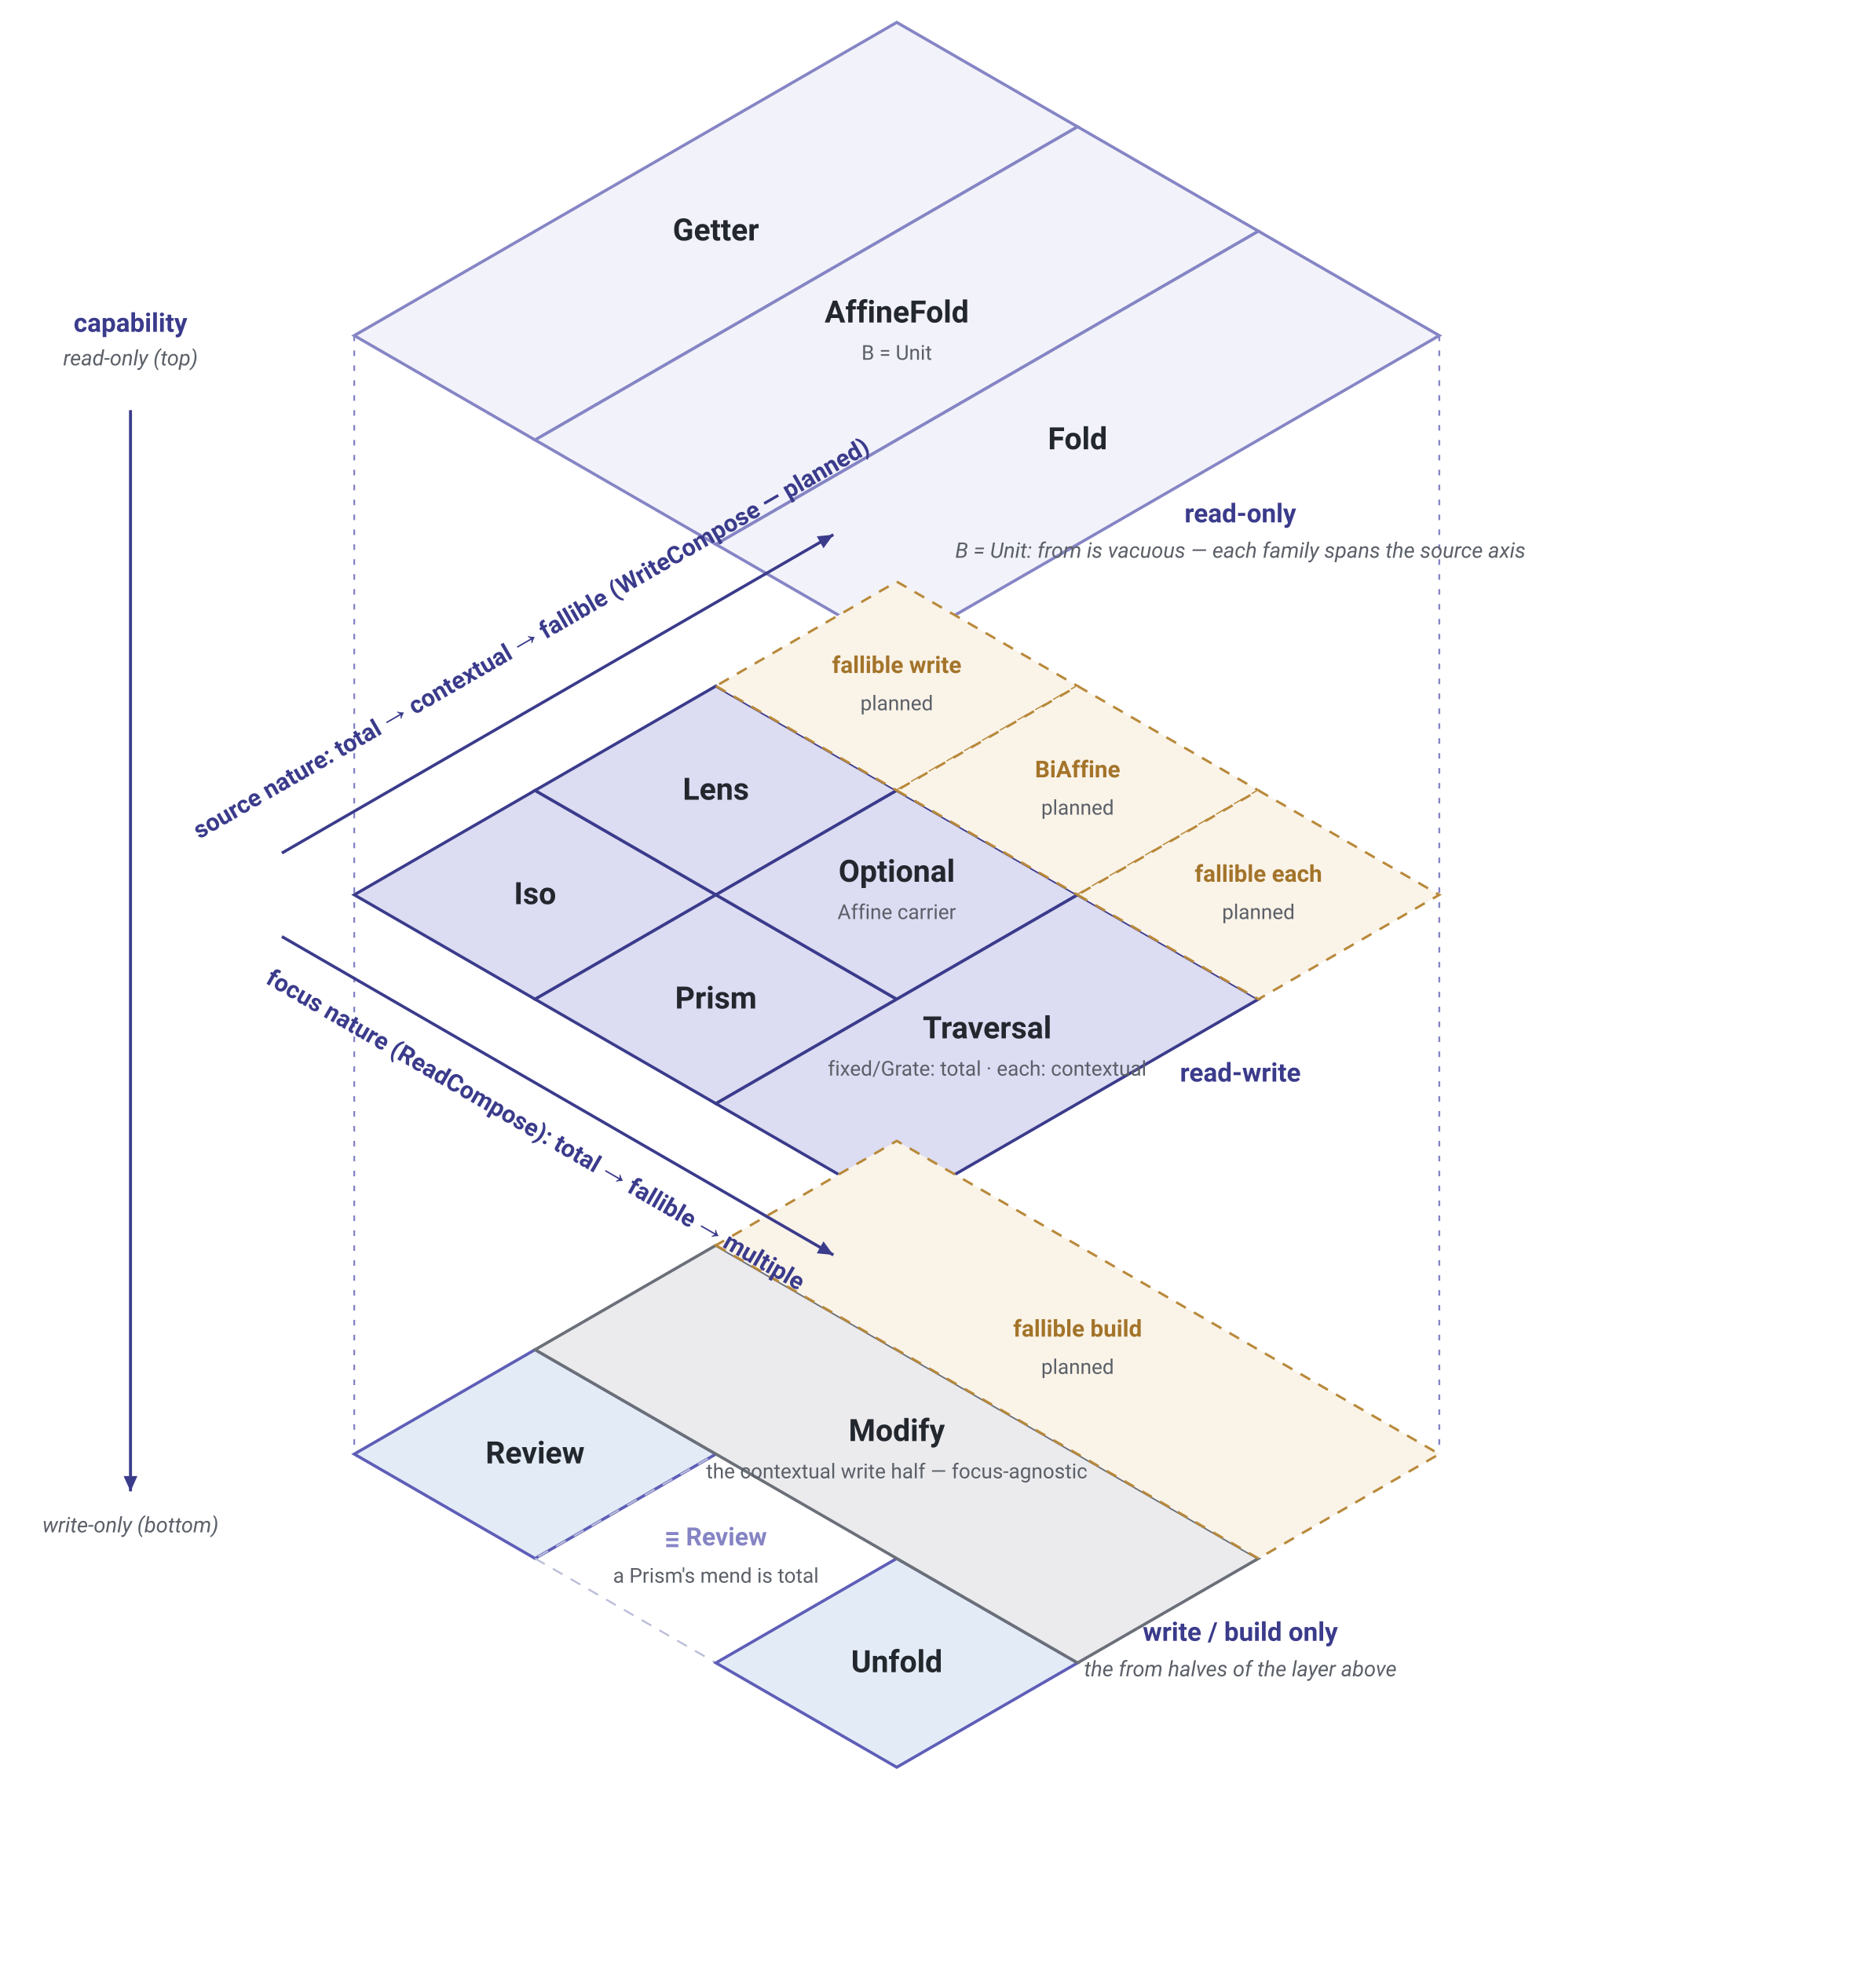
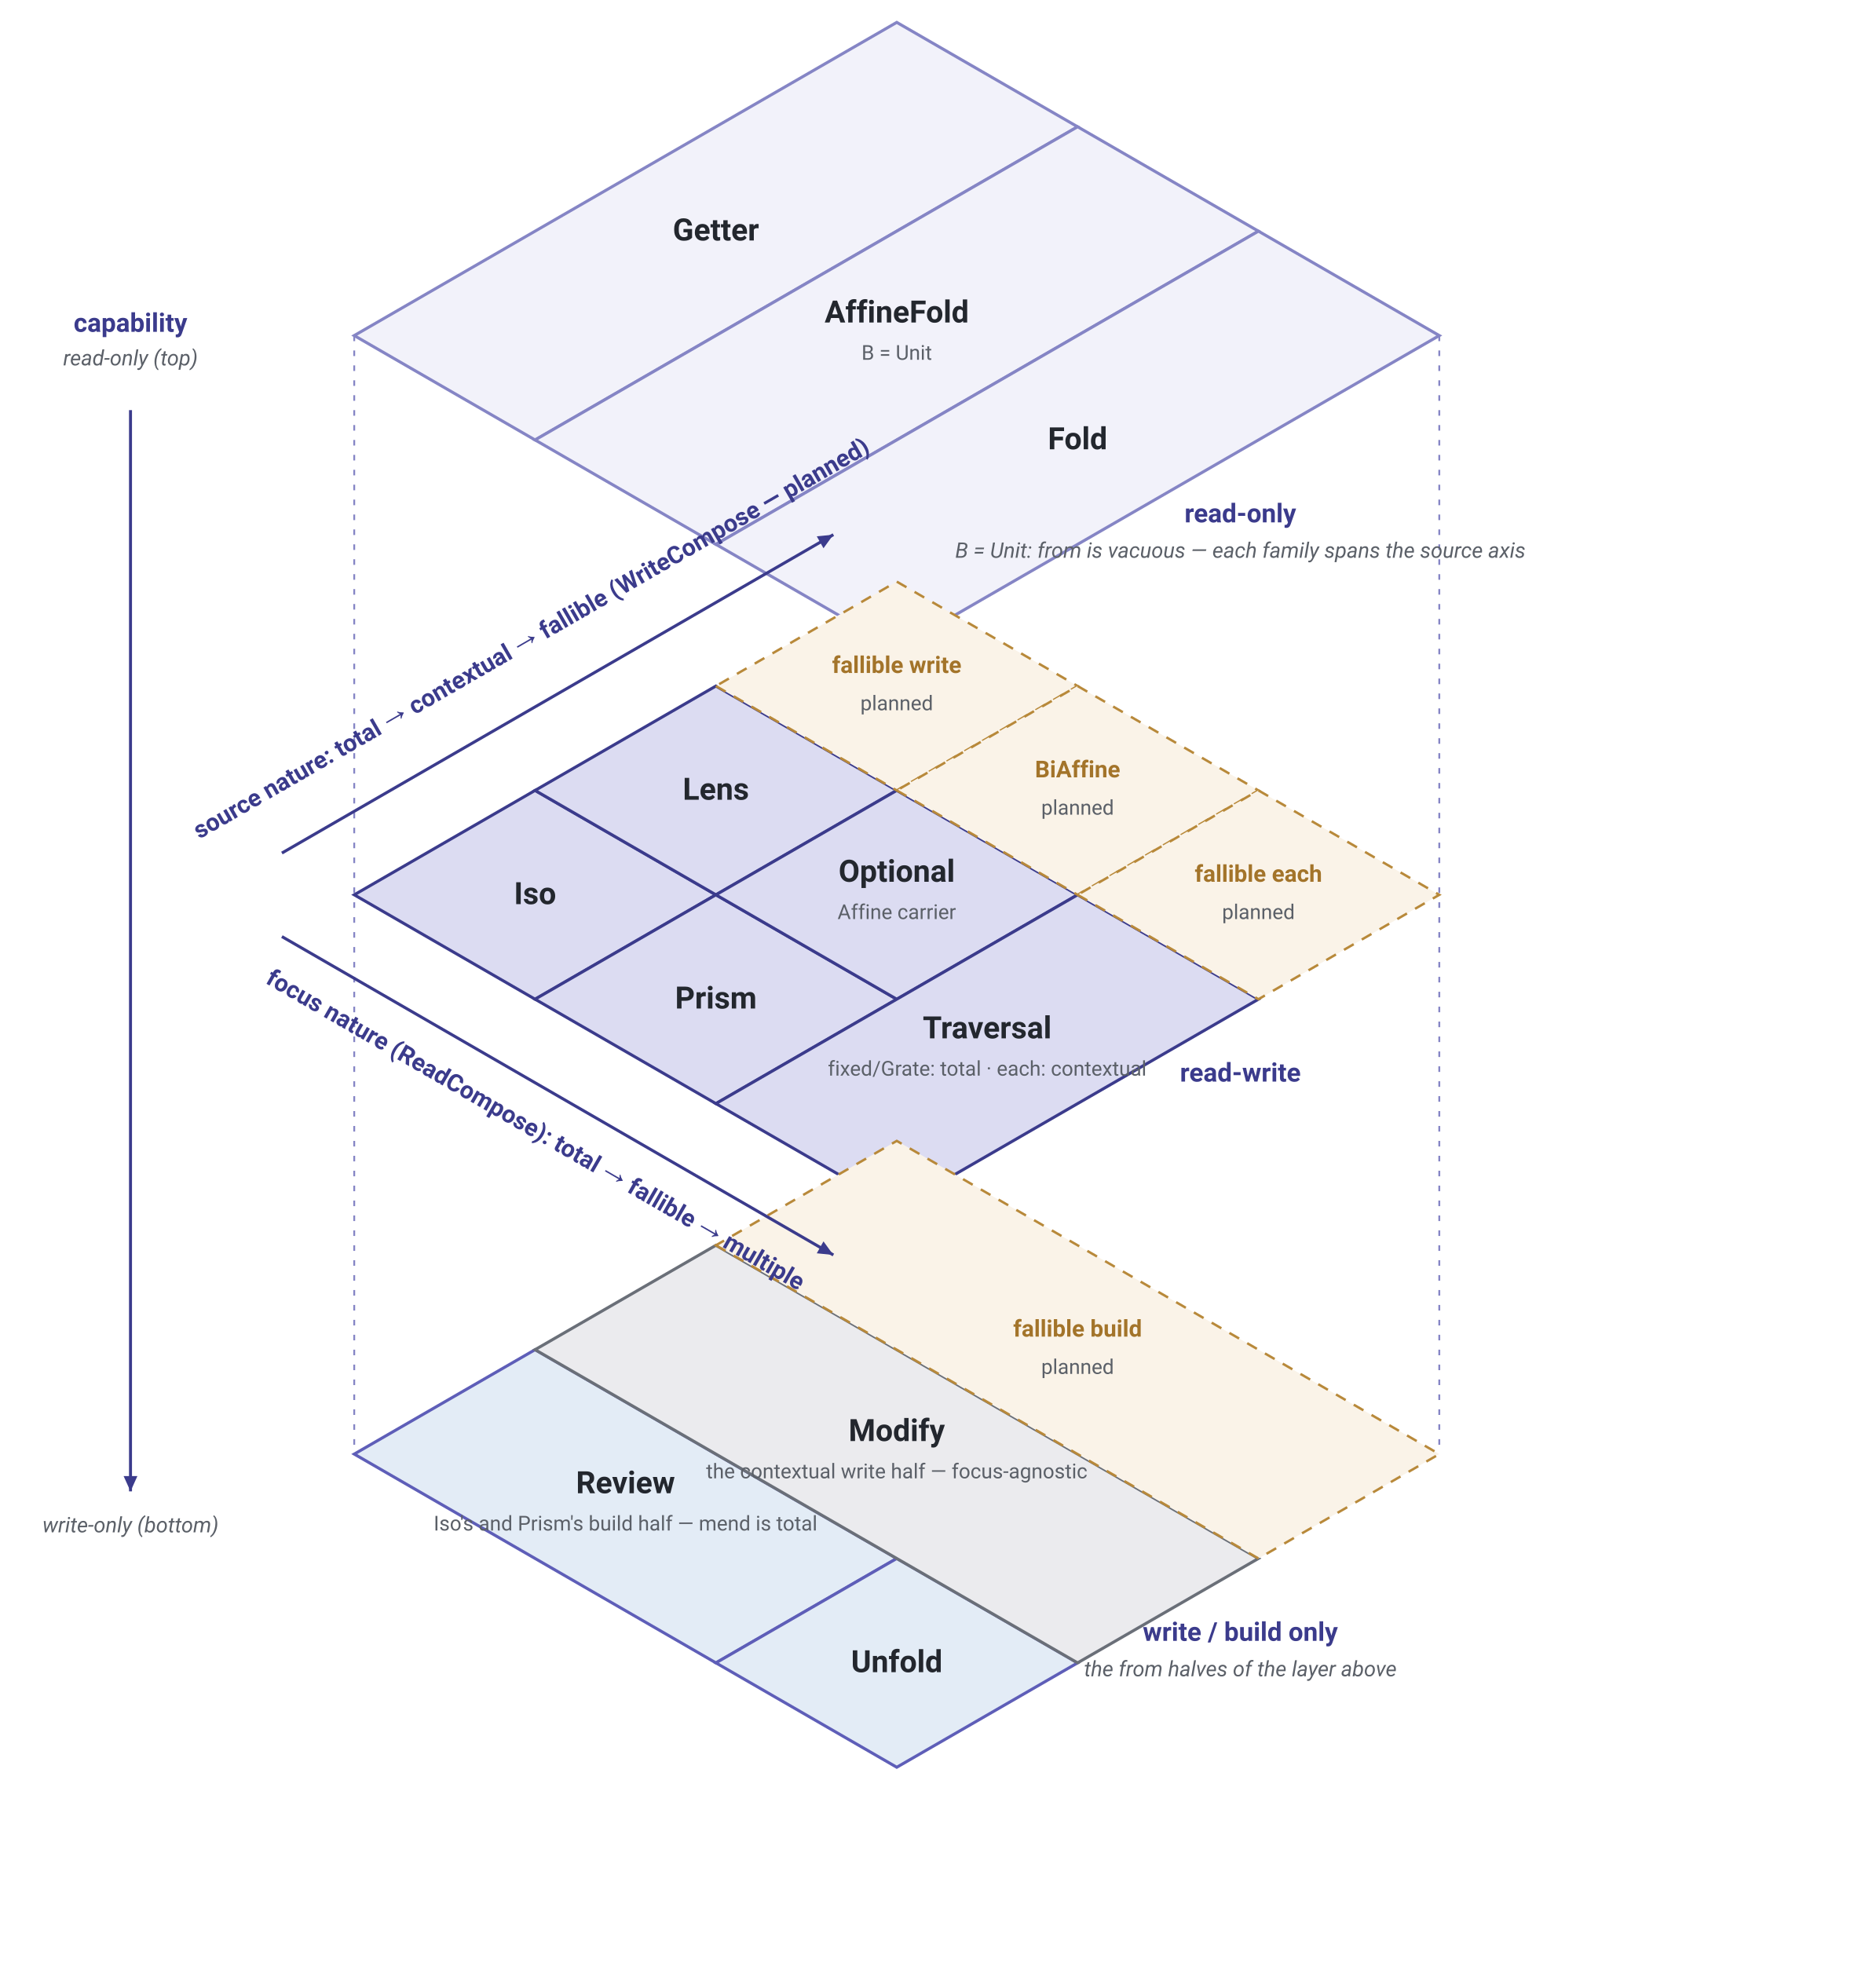
<svg xmlns="http://www.w3.org/2000/svg" viewBox="0 0 1006 1053" font-size="14" role="img" aria-label="The three-axis optic family taxonomy: read cardinality by write cardinality by capability layer">
  <style>
  text { font-family: -apple-system, "Segoe UI", Roboto, Helvetica, Arial, sans-serif;
         text-anchor: middle; fill: #23272e; }
  .fam   { font-size: 16.5px; font-weight: 600; }
  .ghost-t { font-size: 13.5px; font-weight: 600; fill: #8585c5; }
  .sub   { font-size: 11px; fill: #5b6068; }
  .axis  { font-size: 13px; font-weight: 600; fill: #3b3b8c; }
  .tick  { font-size: 11.5px; fill: #5b6068; font-style: italic; }
  .layer { font-size: 14px; font-weight: 700; fill: #3b3b8c; }
  .ro    { fill: #f2f2fa; stroke: #8585c5; stroke-width: 1.6; }
  .rw    { fill: #dcdcf2; stroke: #3b3b8c; stroke-width: 1.6; }
  .bo    { fill: #e3ecf6; stroke: #5e5eb8; stroke-width: 1.6; }
  .mod   { fill: #ebebee; stroke: #6a6f78; stroke-width: 1.6; }
  .plan  { fill: #faf3e8; stroke: #b8893a; stroke-width: 1.3; }
  .plan-t { font-size: 12.5px; font-weight: 600; fill: #a3742a; }
  .empty { fill: none; stroke: #b9bdd8; stroke-width: 1; }
  .empty-t { font-size: 13px; fill: #b9bdd8; }
  .drop  { stroke: #8585c5; stroke-width: 1; stroke-dasharray: 3 5; fill: none; }
  .arrow { stroke: #3b3b8c; stroke-width: 1.6; fill: none; }
  .ahead { fill: #3b3b8c; stroke: none; }
  @media (prefers-color-scheme: dark) {
    text   { fill: #e6edf3; }
    .sub, .tick { fill: #9aa4b2; }
    .axis, .layer { fill: #a3a3e6; }
    .ghost-t { fill: #7878d6; }
    .ro    { fill: #2b2b3a; stroke: #7878d6; }
    .rw    { fill: #34344f; stroke: #7878d6; }
    .bo    { fill: #2d3a4a; stroke: #a3a3e6; }
    .mod   { fill: #30343a; stroke: #8b93a1; }
    .plan  { fill: #3a3326; stroke: #c89a4a; }
    .plan-t { fill: #d8ae62; }
    .empty { stroke: #4a4f66; }
    .empty-t { fill: #4a4f66; }
    .drop  { stroke: #7878d6; }
    .arrow { stroke: #a3a3e6; }
    .ahead { fill: #a3a3e6; }
  }
</style>
  <line class="drop" x1="190.0" y1="180.0" x2="190.0" y2="780.0" />
  <line class="drop" x1="772.0" y1="180.0" x2="772.0" y2="780.0" />
  <polygon class="ro" points="190.0,180.0 287.0,236.0 578.0,68.0 481.0,12.0" />
  <text class="fam" x="384.0" y="129.0">Getter</text>
  <polygon class="ro" points="287.0,236.0 384.0,292.0 675.0,124.0 578.0,68.0" />
  <text class="fam" x="481.0" y="173.0">AffineFold</text>
  <text class="sub" x="481.0" y="193.0">B = Unit</text>
  <polygon class="ro" points="384.0,292.0 481.0,348.0 772.0,180.0 675.0,124.0" />
  <text class="fam" x="578.0" y="241.0">Fold</text>
  <polygon class="rw" points="190.0,480.0 287.0,536.0 384.0,480.0 287.0,424.0" />
  <text class="fam" x="287.0" y="485.0">Iso</text>
  <polygon class="rw" points="287.0,424.0 384.0,480.0 481.0,424.0 384.0,368.0" />
  <text class="fam" x="384.0" y="429.0">Lens</text>
  <polygon class="rw" points="287.0,536.0 384.0,592.0 481.0,536.0 384.0,480.0" />
  <text class="fam" x="384.0" y="541.0">Prism</text>
  <polygon class="rw" points="384.0,480.0 481.0,536.0 578.0,480.0 481.0,424.0" />
  <text class="fam" x="481.0" y="473.0">Optional</text>
  <text class="sub" x="481.0" y="493.0">Affine carrier</text>
  <polygon class="rw" points="384.0,592.0 481.0,648.0 675.0,536.0 578.0,480.0" />
  <text class="fam" x="529.5" y="557.0">Traversal</text>
  <text class="sub" x="529.5" y="577.0">fixed/Grate: total · each: contextual</text>
  <polygon class="plan" points="384.0,368.0 481.0,424.0 578.0,368.0 481.0,312.0" stroke-dasharray="6 5" />
  <text class="plan-t" x="481.0" y="361.0">fallible write</text>
  <text class="sub" x="481.0" y="381.0">planned</text>
  <polygon class="plan" points="481.0,424.0 578.0,480.0 675.0,424.0 578.0,368.0" stroke-dasharray="6 5" />
  <text class="plan-t" x="578.0" y="417.0">BiAffine</text>
  <text class="sub" x="578.0" y="437.0">planned</text>
  <polygon class="plan" points="578.0,480.0 675.0,536.0 772.0,480.0 675.0,424.0" stroke-dasharray="6 5" />
  <text class="plan-t" x="675.0" y="473.0">fallible each</text>
  <text class="sub" x="675.0" y="493.0">planned</text>
-   <polygon class="bo" points="190.0,780.0 287.0,836.0 384.0,780.0 287.0,724.0" />
-   <text class="fam" x="287.0" y="785.0">Review</text>
-   <polygon class="empty" points="287.0,836.0 384.0,892.0 481.0,836.0 384.0,780.0" stroke-dasharray="6 5" />
-   <text class="ghost-t" x="384.0" y="829.0">≡ Review</text>
-   <text class="sub" x="384.0" y="849.0">a Prism's mend is total</text>
+   <polygon class="bo" points="190.0,780.0 384.0,892.0 481.0,836.0 287.0,724.0" />
+   <text class="fam" x="335.5" y="801.0">Review</text>
+   <text class="sub" x="335.5" y="821.0">Iso's and Prism's build half — mend is total</text>
  <polygon class="bo" points="384.0,892.0 481.0,948.0 578.0,892.0 481.0,836.0" />
  <text class="fam" x="481.0" y="897.0">Unfold</text>
  <polygon class="mod" points="287.0,724.0 578.0,892.0 675.0,836.0 384.0,668.0" />
  <text class="fam" x="481.0" y="773.0">Modify</text>
  <text class="sub" x="481.0" y="793.0">the contextual write half — focus-agnostic</text>
  <polygon class="plan" points="384.0,668.0 675.0,836.0 772.0,780.0 481.0,612.0" stroke-dasharray="6 5" />
  <text class="plan-t" x="578.0" y="717.0">fallible build</text>
  <text class="sub" x="578.0" y="737.0">planned</text>
  <line class="arrow" x1="151.2" y1="502.4" x2="447.0" y2="673.2" />
  <polygon class="ahead" points="447.0,673.2 438.1,672.3 441.7,665.9" />
  <text class="axis" x="285.1" y="609.8" transform="rotate(30 285.1 609.8)">focus nature (ReadCompose):  total  →  fallible  →  multiple</text>
  <line class="arrow" x1="151.2" y1="457.6" x2="447.0" y2="286.8" />
  <polygon class="ahead" points="447.0,286.8 441.7,294.1 438.1,287.7" />
  <text class="axis" x="287.1" y="346.2" transform="rotate(-30 287.1 346.2)">source nature:  total  →  contextual  →  fallible (WriteCompose — planned)</text>
  <line class="arrow" x1="70.0" y1="220.0" x2="70.0" y2="800.0" />
  <polygon class="ahead" points="70.0,800.0 66.3,791.8 73.7,791.8" />
  <text class="layer" x="70.0" y="178.0">capability</text>
  <text class="tick" x="70.0" y="196.0">read-only (top)</text>
  <text class="tick" x="70.0" y="822.0">write-only (bottom)</text>
  <text class="layer" x="665.3" y="280.2" text-anchor="start">read-only</text>
  <text class="tick" x="665.3" y="299.2" text-anchor="start">B = Unit: from is vacuous — each family spans the source axis</text>
  <text class="layer" x="665.3" y="580.2" text-anchor="start">read-write</text>
  <text class="layer" x="665.3" y="880.2" text-anchor="start">write / build only</text>
  <text class="tick" x="665.3" y="899.2" text-anchor="start">the from halves of the layer above</text>
</svg>
